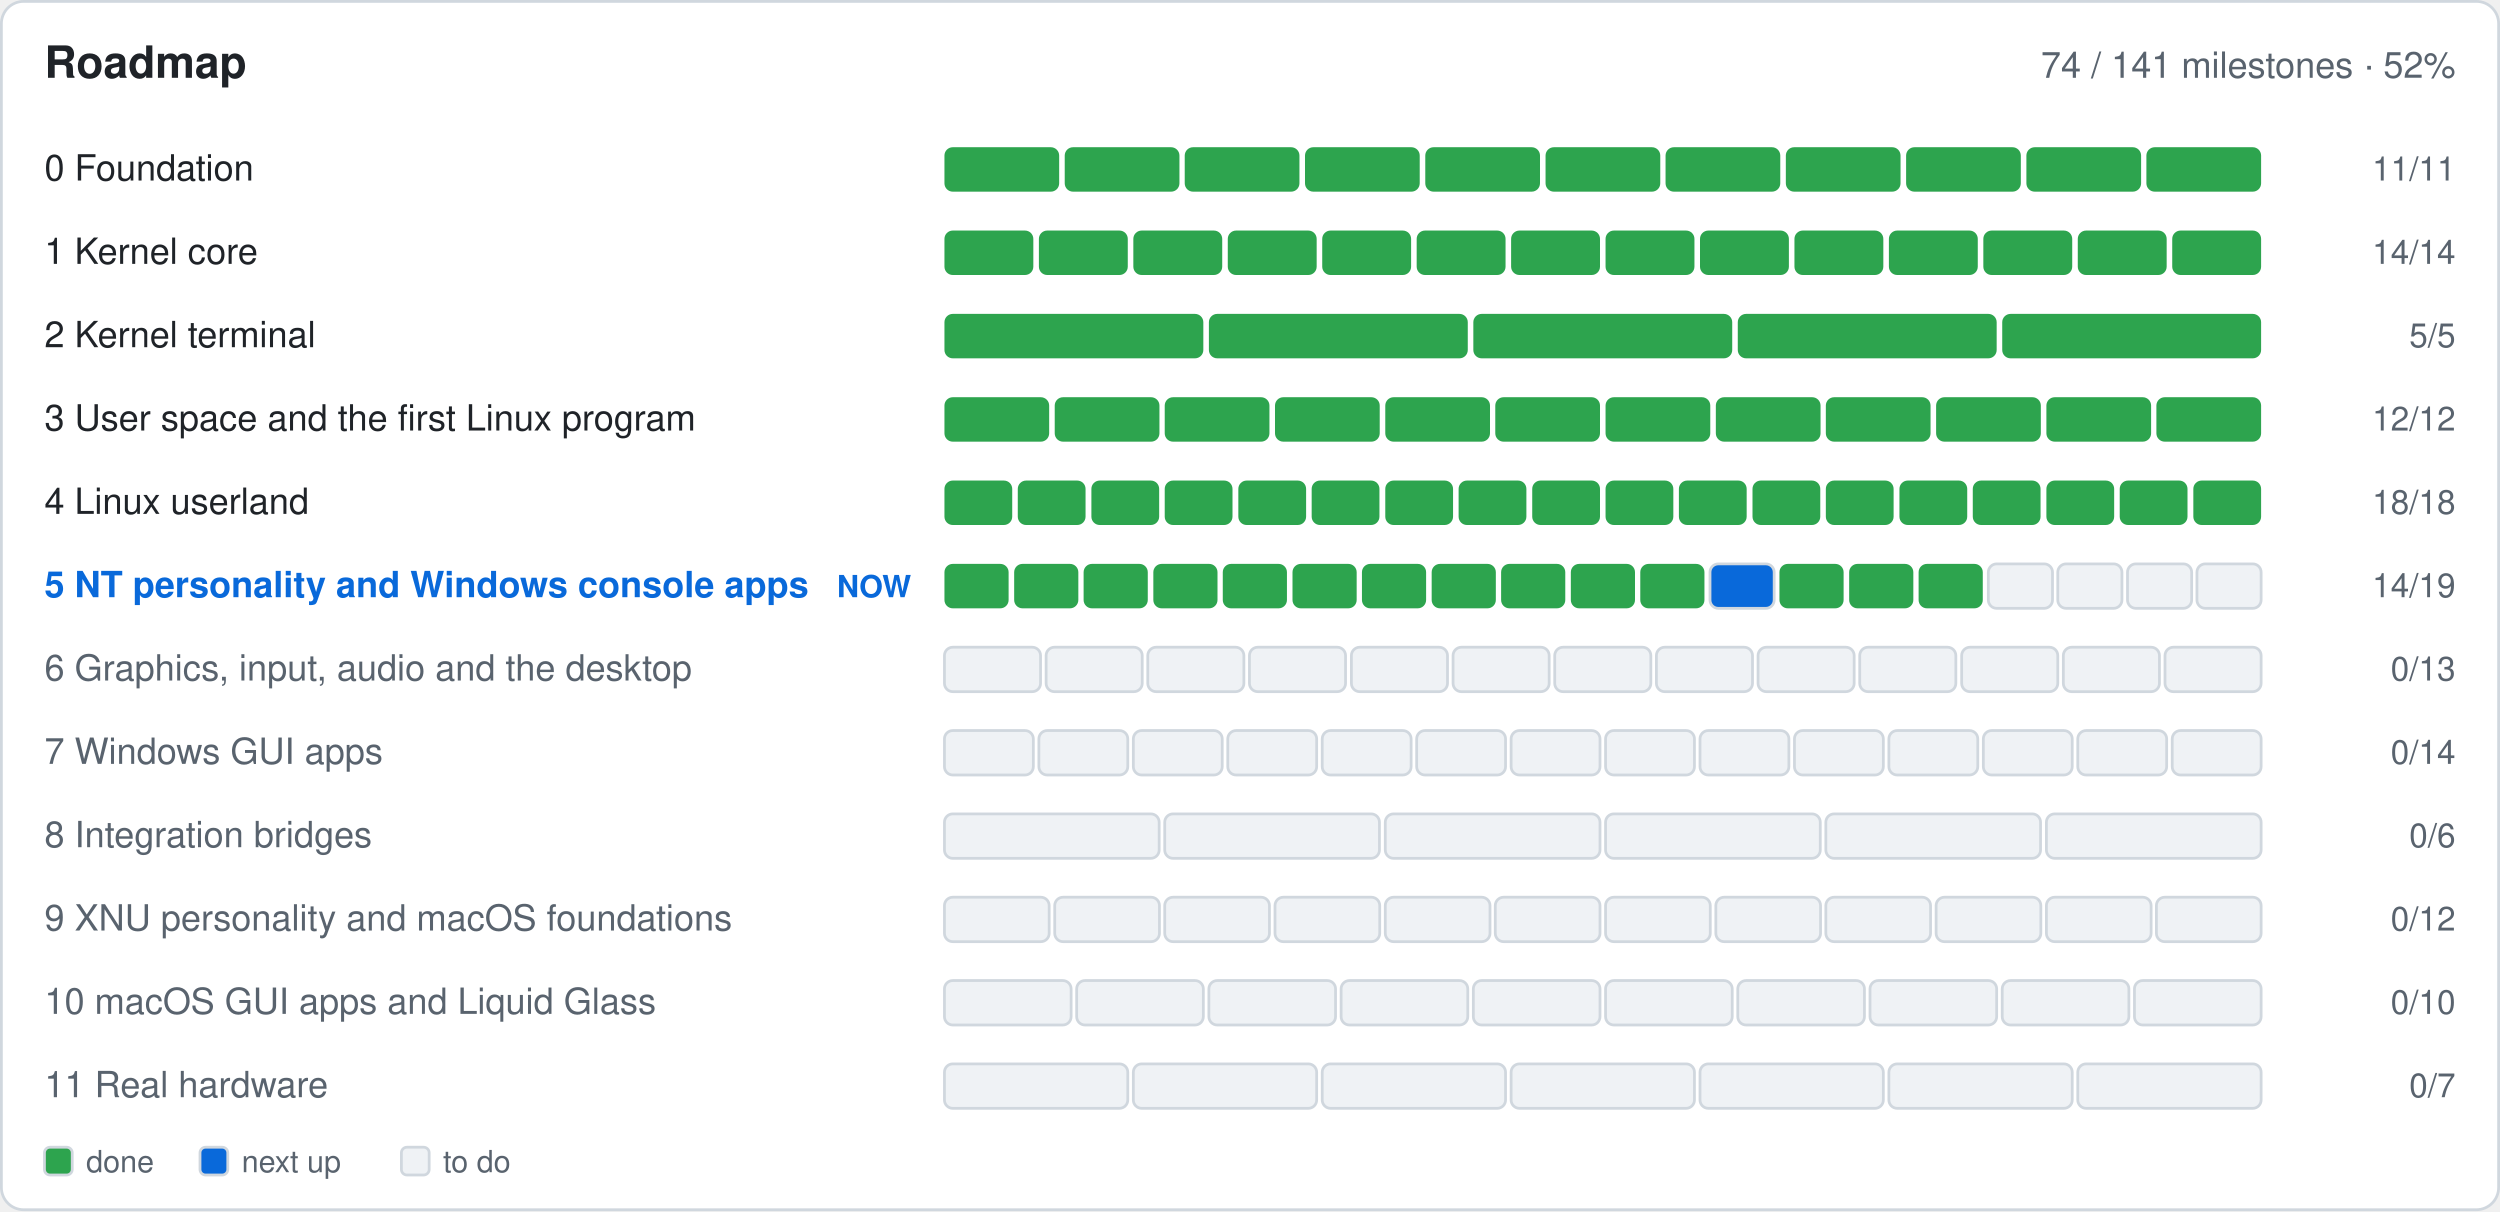
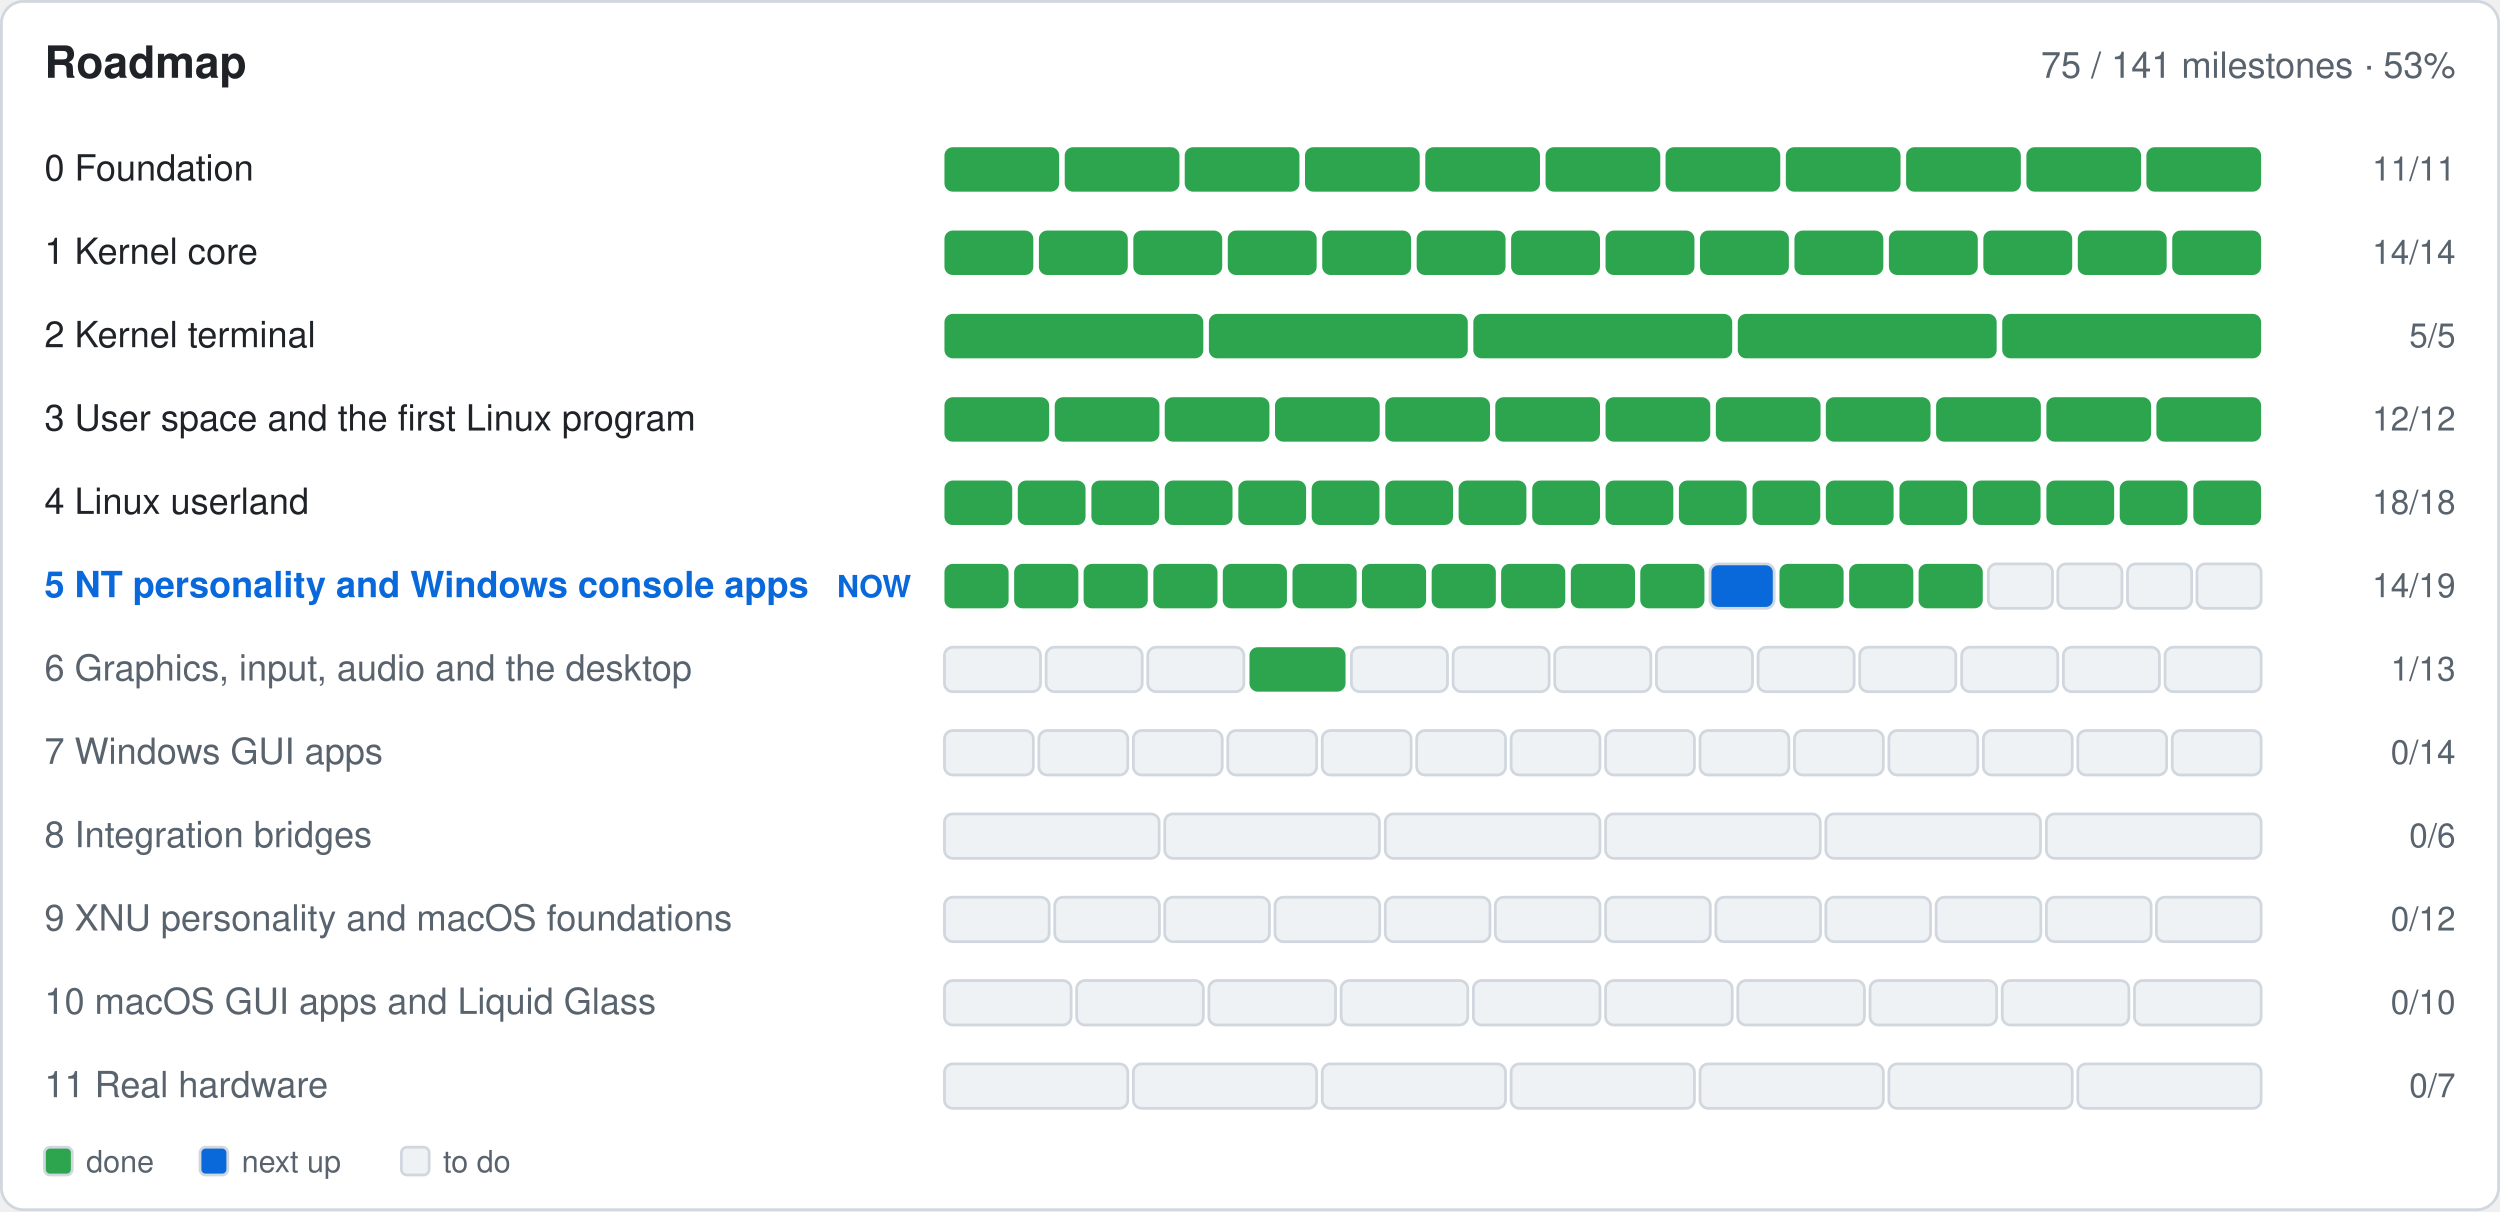
- <svg xmlns="http://www.w3.org/2000/svg" width="900" height="436" viewBox="0 0 900 436" role="img" aria-label="Roadmap: 74 of 141 milestones done">
+ <svg xmlns="http://www.w3.org/2000/svg" width="900" height="436" viewBox="0 0 900 436" role="img" aria-label="Roadmap: 75 of 141 milestones done">
  <rect x="0.5" y="0.5" width="899.0" height="435.0" fill="#ffffff" rx="8" stroke="#d0d7de" />
  <text x="16.0" y="28.0" font-family="-apple-system,BlinkMacSystemFont,'Segoe UI',Helvetica,Arial,sans-serif" font-size="16" font-weight="600" fill="#1f2328" text-anchor="start">Roadmap</text>
-   <text x="884.0" y="28.0" font-family="-apple-system,BlinkMacSystemFont,'Segoe UI',Helvetica,Arial,sans-serif" font-size="13" font-weight="400" fill="#59636e" text-anchor="end">74 / 141 milestones · 52%</text>
+   <text x="884.0" y="28.0" font-family="-apple-system,BlinkMacSystemFont,'Segoe UI',Helvetica,Arial,sans-serif" font-size="13" font-weight="400" fill="#59636e" text-anchor="end">75 / 141 milestones · 53%</text>
  <text x="16.0" y="65.0" font-family="-apple-system,BlinkMacSystemFont,'Segoe UI',Helvetica,Arial,sans-serif" font-size="13" font-weight="400" fill="#1f2328" text-anchor="start"> 0  Foundation</text>
  <g>
    <rect x="340.0" y="53.0" width="41.3" height="16.0" fill="#2da44e" rx="3" />
  </g>
  <g>
    <rect x="383.3" y="53.0" width="41.3" height="16.0" fill="#2da44e" rx="3" />
  </g>
  <g>
    <rect x="426.5" y="53.0" width="41.3" height="16.0" fill="#2da44e" rx="3" />
  </g>
  <g>
    <rect x="469.8" y="53.0" width="41.3" height="16.0" fill="#2da44e" rx="3" />
  </g>
  <g>
    <rect x="513.1" y="53.0" width="41.3" height="16.0" fill="#2da44e" rx="3" />
  </g>
  <g>
    <rect x="556.4" y="53.0" width="41.3" height="16.0" fill="#2da44e" rx="3" />
  </g>
  <g>
    <rect x="599.6" y="53.0" width="41.3" height="16.0" fill="#2da44e" rx="3" />
  </g>
  <g>
    <rect x="642.9" y="53.0" width="41.3" height="16.0" fill="#2da44e" rx="3" />
  </g>
  <g>
    <rect x="686.2" y="53.0" width="41.3" height="16.0" fill="#2da44e" rx="3" />
  </g>
  <g>
    <rect x="729.5" y="53.0" width="41.3" height="16.0" fill="#2da44e" rx="3" />
  </g>
  <g>
    <rect x="772.7" y="53.0" width="41.3" height="16.0" fill="#2da44e" rx="3" />
  </g>
  <text x="884.0" y="65.0" font-family="-apple-system,BlinkMacSystemFont,'Segoe UI',Helvetica,Arial,sans-serif" font-size="12" font-weight="400" fill="#59636e" text-anchor="end">11/11</text>
  <text x="16.0" y="95.0" font-family="-apple-system,BlinkMacSystemFont,'Segoe UI',Helvetica,Arial,sans-serif" font-size="13" font-weight="400" fill="#1f2328" text-anchor="start"> 1  Kernel core</text>
  <g>
    <rect x="340.0" y="83.0" width="32.0" height="16.0" fill="#2da44e" rx="3" />
  </g>
  <g>
    <rect x="374.0" y="83.0" width="32.0" height="16.0" fill="#2da44e" rx="3" />
  </g>
  <g>
    <rect x="408.0" y="83.0" width="32.0" height="16.0" fill="#2da44e" rx="3" />
  </g>
  <g>
    <rect x="442.0" y="83.0" width="32.0" height="16.0" fill="#2da44e" rx="3" />
  </g>
  <g>
    <rect x="476.0" y="83.0" width="32.0" height="16.0" fill="#2da44e" rx="3" />
  </g>
  <g>
    <rect x="510.0" y="83.0" width="32.0" height="16.0" fill="#2da44e" rx="3" />
  </g>
  <g>
    <rect x="544.0" y="83.0" width="32.0" height="16.0" fill="#2da44e" rx="3" />
  </g>
  <g>
    <rect x="578.0" y="83.0" width="32.0" height="16.0" fill="#2da44e" rx="3" />
  </g>
  <g>
    <rect x="612.0" y="83.0" width="32.0" height="16.0" fill="#2da44e" rx="3" />
  </g>
  <g>
    <rect x="646.0" y="83.0" width="32.0" height="16.0" fill="#2da44e" rx="3" />
  </g>
  <g>
    <rect x="680.0" y="83.0" width="32.0" height="16.0" fill="#2da44e" rx="3" />
  </g>
  <g>
    <rect x="714.0" y="83.0" width="32.0" height="16.0" fill="#2da44e" rx="3" />
  </g>
  <g>
    <rect x="748.0" y="83.0" width="32.0" height="16.0" fill="#2da44e" rx="3" />
  </g>
  <g>
    <rect x="782.0" y="83.0" width="32.0" height="16.0" fill="#2da44e" rx="3" />
  </g>
  <text x="884.0" y="95.0" font-family="-apple-system,BlinkMacSystemFont,'Segoe UI',Helvetica,Arial,sans-serif" font-size="12" font-weight="400" fill="#59636e" text-anchor="end">14/14</text>
  <text x="16.0" y="125.0" font-family="-apple-system,BlinkMacSystemFont,'Segoe UI',Helvetica,Arial,sans-serif" font-size="13" font-weight="400" fill="#1f2328" text-anchor="start"> 2  Kernel terminal</text>
  <g>
    <rect x="340.0" y="113.0" width="93.2" height="16.0" fill="#2da44e" rx="3" />
  </g>
  <g>
    <rect x="435.2" y="113.0" width="93.2" height="16.0" fill="#2da44e" rx="3" />
  </g>
  <g>
    <rect x="530.4" y="113.0" width="93.2" height="16.0" fill="#2da44e" rx="3" />
  </g>
  <g>
    <rect x="625.6" y="113.0" width="93.2" height="16.0" fill="#2da44e" rx="3" />
  </g>
  <g>
    <rect x="720.8" y="113.0" width="93.2" height="16.0" fill="#2da44e" rx="3" />
  </g>
  <text x="884.0" y="125.0" font-family="-apple-system,BlinkMacSystemFont,'Segoe UI',Helvetica,Arial,sans-serif" font-size="12" font-weight="400" fill="#59636e" text-anchor="end">5/5</text>
  <text x="16.0" y="155.0" font-family="-apple-system,BlinkMacSystemFont,'Segoe UI',Helvetica,Arial,sans-serif" font-size="13" font-weight="400" fill="#1f2328" text-anchor="start"> 3  User space and the first Linux program</text>
  <g>
    <rect x="340.0" y="143.0" width="37.7" height="16.0" fill="#2da44e" rx="3" />
  </g>
  <g>
    <rect x="379.7" y="143.0" width="37.7" height="16.0" fill="#2da44e" rx="3" />
  </g>
  <g>
    <rect x="419.3" y="143.0" width="37.7" height="16.0" fill="#2da44e" rx="3" />
  </g>
  <g>
    <rect x="459.0" y="143.0" width="37.7" height="16.0" fill="#2da44e" rx="3" />
  </g>
  <g>
    <rect x="498.7" y="143.0" width="37.7" height="16.0" fill="#2da44e" rx="3" />
  </g>
  <g>
    <rect x="538.3" y="143.0" width="37.7" height="16.0" fill="#2da44e" rx="3" />
  </g>
  <g>
    <rect x="578.0" y="143.0" width="37.7" height="16.0" fill="#2da44e" rx="3" />
  </g>
  <g>
    <rect x="617.7" y="143.0" width="37.7" height="16.0" fill="#2da44e" rx="3" />
  </g>
  <g>
    <rect x="657.3" y="143.0" width="37.7" height="16.0" fill="#2da44e" rx="3" />
  </g>
  <g>
    <rect x="697.0" y="143.0" width="37.7" height="16.0" fill="#2da44e" rx="3" />
  </g>
  <g>
    <rect x="736.7" y="143.0" width="37.7" height="16.0" fill="#2da44e" rx="3" />
  </g>
  <g>
    <rect x="776.3" y="143.0" width="37.7" height="16.0" fill="#2da44e" rx="3" />
  </g>
  <text x="884.0" y="155.0" font-family="-apple-system,BlinkMacSystemFont,'Segoe UI',Helvetica,Arial,sans-serif" font-size="12" font-weight="400" fill="#59636e" text-anchor="end">12/12</text>
  <text x="16.0" y="185.0" font-family="-apple-system,BlinkMacSystemFont,'Segoe UI',Helvetica,Arial,sans-serif" font-size="13" font-weight="400" fill="#1f2328" text-anchor="start"> 4  Linux userland</text>
  <g>
    <rect x="340.0" y="173.0" width="24.4" height="16.0" fill="#2da44e" rx="3" />
  </g>
  <g>
    <rect x="366.4" y="173.0" width="24.4" height="16.0" fill="#2da44e" rx="3" />
  </g>
  <g>
    <rect x="392.9" y="173.0" width="24.4" height="16.0" fill="#2da44e" rx="3" />
  </g>
  <g>
    <rect x="419.3" y="173.0" width="24.4" height="16.0" fill="#2da44e" rx="3" />
  </g>
  <g>
    <rect x="445.8" y="173.0" width="24.4" height="16.0" fill="#2da44e" rx="3" />
  </g>
  <g>
    <rect x="472.2" y="173.0" width="24.4" height="16.0" fill="#2da44e" rx="3" />
  </g>
  <g>
    <rect x="498.7" y="173.0" width="24.4" height="16.0" fill="#2da44e" rx="3" />
  </g>
  <g>
    <rect x="525.1" y="173.0" width="24.4" height="16.0" fill="#2da44e" rx="3" />
  </g>
  <g>
    <rect x="551.6" y="173.0" width="24.4" height="16.0" fill="#2da44e" rx="3" />
  </g>
  <g>
    <rect x="578.0" y="173.0" width="24.4" height="16.0" fill="#2da44e" rx="3" />
  </g>
  <g>
    <rect x="604.4" y="173.0" width="24.4" height="16.0" fill="#2da44e" rx="3" />
  </g>
  <g>
    <rect x="630.9" y="173.0" width="24.4" height="16.0" fill="#2da44e" rx="3" />
  </g>
  <g>
    <rect x="657.3" y="173.0" width="24.4" height="16.0" fill="#2da44e" rx="3" />
  </g>
  <g>
    <rect x="683.8" y="173.0" width="24.4" height="16.0" fill="#2da44e" rx="3" />
  </g>
  <g>
    <rect x="710.2" y="173.0" width="24.4" height="16.0" fill="#2da44e" rx="3" />
  </g>
  <g>
    <rect x="736.7" y="173.0" width="24.4" height="16.0" fill="#2da44e" rx="3" />
  </g>
  <g>
    <rect x="763.1" y="173.0" width="24.4" height="16.0" fill="#2da44e" rx="3" />
  </g>
  <g>
    <rect x="789.6" y="173.0" width="24.4" height="16.0" fill="#2da44e" rx="3" />
  </g>
  <text x="884.0" y="185.0" font-family="-apple-system,BlinkMacSystemFont,'Segoe UI',Helvetica,Arial,sans-serif" font-size="12" font-weight="400" fill="#59636e" text-anchor="end">18/18</text>
  <text x="16.0" y="215.0" font-family="-apple-system,BlinkMacSystemFont,'Segoe UI',Helvetica,Arial,sans-serif" font-size="13" font-weight="600" fill="#0969da" text-anchor="start"> 5  NT personality and Windows console apps</text>
  <text x="328.0" y="215.0" font-family="-apple-system,BlinkMacSystemFont,'Segoe UI',Helvetica,Arial,sans-serif" font-size="11" font-weight="600" fill="#0969da" text-anchor="end">NOW</text>
  <g>
    <rect x="340.0" y="203.0" width="23.1" height="16.0" fill="#2da44e" rx="3" />
  </g>
  <g>
    <rect x="365.1" y="203.0" width="23.1" height="16.0" fill="#2da44e" rx="3" />
  </g>
  <g>
    <rect x="390.1" y="203.0" width="23.1" height="16.0" fill="#2da44e" rx="3" />
  </g>
  <g>
    <rect x="415.2" y="203.0" width="23.1" height="16.0" fill="#2da44e" rx="3" />
  </g>
  <g>
    <rect x="440.2" y="203.0" width="23.1" height="16.0" fill="#2da44e" rx="3" />
  </g>
  <g>
    <rect x="465.3" y="203.0" width="23.1" height="16.0" fill="#2da44e" rx="3" />
  </g>
  <g>
    <rect x="490.3" y="203.0" width="23.1" height="16.0" fill="#2da44e" rx="3" />
  </g>
  <g>
    <rect x="515.4" y="203.0" width="23.1" height="16.0" fill="#2da44e" rx="3" />
  </g>
  <g>
    <rect x="540.4" y="203.0" width="23.1" height="16.0" fill="#2da44e" rx="3" />
  </g>
  <g>
    <rect x="565.5" y="203.0" width="23.1" height="16.0" fill="#2da44e" rx="3" />
  </g>
  <g>
    <rect x="590.5" y="203.0" width="23.1" height="16.0" fill="#2da44e" rx="3" />
  </g>
  <g>
    <rect x="615.6" y="203.0" width="23.1" height="16.0" fill="#0969da" rx="3" stroke="#d0d7de" />
  </g>
  <g>
    <rect x="640.6" y="203.0" width="23.1" height="16.0" fill="#2da44e" rx="3" />
  </g>
  <g>
    <rect x="665.7" y="203.0" width="23.1" height="16.0" fill="#2da44e" rx="3" />
  </g>
  <g>
    <rect x="690.7" y="203.0" width="23.1" height="16.0" fill="#2da44e" rx="3" />
  </g>
  <g>
    <rect x="715.8" y="203.0" width="23.1" height="16.0" fill="#eff2f5" rx="3" stroke="#d0d7de" />
  </g>
  <g>
    <rect x="740.8" y="203.0" width="23.1" height="16.0" fill="#eff2f5" rx="3" stroke="#d0d7de" />
  </g>
  <g>
    <rect x="765.9" y="203.0" width="23.1" height="16.0" fill="#eff2f5" rx="3" stroke="#d0d7de" />
  </g>
  <g>
    <rect x="790.9" y="203.0" width="23.1" height="16.0" fill="#eff2f5" rx="3" stroke="#d0d7de" />
  </g>
  <text x="884.0" y="215.0" font-family="-apple-system,BlinkMacSystemFont,'Segoe UI',Helvetica,Arial,sans-serif" font-size="12" font-weight="400" fill="#59636e" text-anchor="end">14/19</text>
  <text x="16.0" y="245.0" font-family="-apple-system,BlinkMacSystemFont,'Segoe UI',Helvetica,Arial,sans-serif" font-size="13" font-weight="400" fill="#59636e" text-anchor="start"> 6  Graphics, input, audio and the desktop</text>
  <g>
    <rect x="340.0" y="233.0" width="34.6" height="16.0" fill="#eff2f5" rx="3" stroke="#d0d7de" />
  </g>
  <g>
    <rect x="376.6" y="233.0" width="34.6" height="16.0" fill="#eff2f5" rx="3" stroke="#d0d7de" />
  </g>
  <g>
    <rect x="413.2" y="233.0" width="34.6" height="16.0" fill="#eff2f5" rx="3" stroke="#d0d7de" />
  </g>
  <g>
-     <rect x="449.8" y="233.0" width="34.6" height="16.0" fill="#eff2f5" rx="3" stroke="#d0d7de" />
+     <rect x="449.8" y="233.0" width="34.6" height="16.0" fill="#2da44e" rx="3" />
  </g>
  <g>
    <rect x="486.5" y="233.0" width="34.6" height="16.0" fill="#eff2f5" rx="3" stroke="#d0d7de" />
  </g>
  <g>
    <rect x="523.1" y="233.0" width="34.6" height="16.0" fill="#eff2f5" rx="3" stroke="#d0d7de" />
  </g>
  <g>
    <rect x="559.7" y="233.0" width="34.6" height="16.0" fill="#eff2f5" rx="3" stroke="#d0d7de" />
  </g>
  <g>
    <rect x="596.3" y="233.0" width="34.6" height="16.0" fill="#eff2f5" rx="3" stroke="#d0d7de" />
  </g>
  <g>
    <rect x="632.9" y="233.0" width="34.6" height="16.0" fill="#eff2f5" rx="3" stroke="#d0d7de" />
  </g>
  <g>
    <rect x="669.5" y="233.0" width="34.6" height="16.0" fill="#eff2f5" rx="3" stroke="#d0d7de" />
  </g>
  <g>
    <rect x="706.2" y="233.0" width="34.6" height="16.0" fill="#eff2f5" rx="3" stroke="#d0d7de" />
  </g>
  <g>
    <rect x="742.8" y="233.0" width="34.6" height="16.0" fill="#eff2f5" rx="3" stroke="#d0d7de" />
  </g>
  <g>
    <rect x="779.4" y="233.0" width="34.6" height="16.0" fill="#eff2f5" rx="3" stroke="#d0d7de" />
  </g>
-   <text x="884.0" y="245.0" font-family="-apple-system,BlinkMacSystemFont,'Segoe UI',Helvetica,Arial,sans-serif" font-size="12" font-weight="400" fill="#59636e" text-anchor="end">0/13</text>
+   <text x="884.0" y="245.0" font-family="-apple-system,BlinkMacSystemFont,'Segoe UI',Helvetica,Arial,sans-serif" font-size="12" font-weight="400" fill="#59636e" text-anchor="end">1/13</text>
  <text x="16.0" y="275.0" font-family="-apple-system,BlinkMacSystemFont,'Segoe UI',Helvetica,Arial,sans-serif" font-size="13" font-weight="400" fill="#59636e" text-anchor="start"> 7  Windows GUI apps</text>
  <g>
    <rect x="340.0" y="263.0" width="32.0" height="16.0" fill="#eff2f5" rx="3" stroke="#d0d7de" />
  </g>
  <g>
    <rect x="374.0" y="263.0" width="32.0" height="16.0" fill="#eff2f5" rx="3" stroke="#d0d7de" />
  </g>
  <g>
    <rect x="408.0" y="263.0" width="32.0" height="16.0" fill="#eff2f5" rx="3" stroke="#d0d7de" />
  </g>
  <g>
    <rect x="442.0" y="263.0" width="32.0" height="16.0" fill="#eff2f5" rx="3" stroke="#d0d7de" />
  </g>
  <g>
    <rect x="476.0" y="263.0" width="32.0" height="16.0" fill="#eff2f5" rx="3" stroke="#d0d7de" />
  </g>
  <g>
    <rect x="510.0" y="263.0" width="32.0" height="16.0" fill="#eff2f5" rx="3" stroke="#d0d7de" />
  </g>
  <g>
    <rect x="544.0" y="263.0" width="32.0" height="16.0" fill="#eff2f5" rx="3" stroke="#d0d7de" />
  </g>
  <g>
    <rect x="578.0" y="263.0" width="32.0" height="16.0" fill="#eff2f5" rx="3" stroke="#d0d7de" />
  </g>
  <g>
    <rect x="612.0" y="263.0" width="32.0" height="16.0" fill="#eff2f5" rx="3" stroke="#d0d7de" />
  </g>
  <g>
    <rect x="646.0" y="263.0" width="32.0" height="16.0" fill="#eff2f5" rx="3" stroke="#d0d7de" />
  </g>
  <g>
    <rect x="680.0" y="263.0" width="32.0" height="16.0" fill="#eff2f5" rx="3" stroke="#d0d7de" />
  </g>
  <g>
    <rect x="714.0" y="263.0" width="32.0" height="16.0" fill="#eff2f5" rx="3" stroke="#d0d7de" />
  </g>
  <g>
    <rect x="748.0" y="263.0" width="32.0" height="16.0" fill="#eff2f5" rx="3" stroke="#d0d7de" />
  </g>
  <g>
    <rect x="782.0" y="263.0" width="32.0" height="16.0" fill="#eff2f5" rx="3" stroke="#d0d7de" />
  </g>
  <text x="884.0" y="275.0" font-family="-apple-system,BlinkMacSystemFont,'Segoe UI',Helvetica,Arial,sans-serif" font-size="12" font-weight="400" fill="#59636e" text-anchor="end">0/14</text>
  <text x="16.0" y="305.0" font-family="-apple-system,BlinkMacSystemFont,'Segoe UI',Helvetica,Arial,sans-serif" font-size="13" font-weight="400" fill="#59636e" text-anchor="start"> 8  Integration bridges</text>
  <g>
    <rect x="340.0" y="293.0" width="77.3" height="16.0" fill="#eff2f5" rx="3" stroke="#d0d7de" />
  </g>
  <g>
    <rect x="419.3" y="293.0" width="77.3" height="16.0" fill="#eff2f5" rx="3" stroke="#d0d7de" />
  </g>
  <g>
    <rect x="498.7" y="293.0" width="77.3" height="16.0" fill="#eff2f5" rx="3" stroke="#d0d7de" />
  </g>
  <g>
    <rect x="578.0" y="293.0" width="77.3" height="16.0" fill="#eff2f5" rx="3" stroke="#d0d7de" />
  </g>
  <g>
    <rect x="657.3" y="293.0" width="77.3" height="16.0" fill="#eff2f5" rx="3" stroke="#d0d7de" />
  </g>
  <g>
    <rect x="736.7" y="293.0" width="77.3" height="16.0" fill="#eff2f5" rx="3" stroke="#d0d7de" />
  </g>
  <text x="884.0" y="305.0" font-family="-apple-system,BlinkMacSystemFont,'Segoe UI',Helvetica,Arial,sans-serif" font-size="12" font-weight="400" fill="#59636e" text-anchor="end">0/6</text>
  <text x="16.0" y="335.0" font-family="-apple-system,BlinkMacSystemFont,'Segoe UI',Helvetica,Arial,sans-serif" font-size="13" font-weight="400" fill="#59636e" text-anchor="start"> 9  XNU personality and macOS foundations</text>
  <g>
    <rect x="340.0" y="323.0" width="37.7" height="16.0" fill="#eff2f5" rx="3" stroke="#d0d7de" />
  </g>
  <g>
    <rect x="379.7" y="323.0" width="37.7" height="16.0" fill="#eff2f5" rx="3" stroke="#d0d7de" />
  </g>
  <g>
    <rect x="419.3" y="323.0" width="37.7" height="16.0" fill="#eff2f5" rx="3" stroke="#d0d7de" />
  </g>
  <g>
    <rect x="459.0" y="323.0" width="37.7" height="16.0" fill="#eff2f5" rx="3" stroke="#d0d7de" />
  </g>
  <g>
    <rect x="498.7" y="323.0" width="37.7" height="16.0" fill="#eff2f5" rx="3" stroke="#d0d7de" />
  </g>
  <g>
    <rect x="538.3" y="323.0" width="37.7" height="16.0" fill="#eff2f5" rx="3" stroke="#d0d7de" />
  </g>
  <g>
    <rect x="578.0" y="323.0" width="37.7" height="16.0" fill="#eff2f5" rx="3" stroke="#d0d7de" />
  </g>
  <g>
    <rect x="617.7" y="323.0" width="37.7" height="16.0" fill="#eff2f5" rx="3" stroke="#d0d7de" />
  </g>
  <g>
    <rect x="657.3" y="323.0" width="37.7" height="16.0" fill="#eff2f5" rx="3" stroke="#d0d7de" />
  </g>
  <g>
    <rect x="697.0" y="323.0" width="37.7" height="16.0" fill="#eff2f5" rx="3" stroke="#d0d7de" />
  </g>
  <g>
    <rect x="736.7" y="323.0" width="37.7" height="16.0" fill="#eff2f5" rx="3" stroke="#d0d7de" />
  </g>
  <g>
    <rect x="776.3" y="323.0" width="37.7" height="16.0" fill="#eff2f5" rx="3" stroke="#d0d7de" />
  </g>
  <text x="884.0" y="335.0" font-family="-apple-system,BlinkMacSystemFont,'Segoe UI',Helvetica,Arial,sans-serif" font-size="12" font-weight="400" fill="#59636e" text-anchor="end">0/12</text>
  <text x="16.0" y="365.0" font-family="-apple-system,BlinkMacSystemFont,'Segoe UI',Helvetica,Arial,sans-serif" font-size="13" font-weight="400" fill="#59636e" text-anchor="start">10  macOS GUI apps and Liquid Glass</text>
  <g>
    <rect x="340.0" y="353.0" width="45.6" height="16.0" fill="#eff2f5" rx="3" stroke="#d0d7de" />
  </g>
  <g>
    <rect x="387.6" y="353.0" width="45.6" height="16.0" fill="#eff2f5" rx="3" stroke="#d0d7de" />
  </g>
  <g>
    <rect x="435.2" y="353.0" width="45.6" height="16.0" fill="#eff2f5" rx="3" stroke="#d0d7de" />
  </g>
  <g>
    <rect x="482.8" y="353.0" width="45.6" height="16.0" fill="#eff2f5" rx="3" stroke="#d0d7de" />
  </g>
  <g>
    <rect x="530.4" y="353.0" width="45.6" height="16.0" fill="#eff2f5" rx="3" stroke="#d0d7de" />
  </g>
  <g>
    <rect x="578.0" y="353.0" width="45.6" height="16.0" fill="#eff2f5" rx="3" stroke="#d0d7de" />
  </g>
  <g>
    <rect x="625.6" y="353.0" width="45.6" height="16.0" fill="#eff2f5" rx="3" stroke="#d0d7de" />
  </g>
  <g>
    <rect x="673.2" y="353.0" width="45.6" height="16.0" fill="#eff2f5" rx="3" stroke="#d0d7de" />
  </g>
  <g>
    <rect x="720.8" y="353.0" width="45.6" height="16.0" fill="#eff2f5" rx="3" stroke="#d0d7de" />
  </g>
  <g>
    <rect x="768.4" y="353.0" width="45.6" height="16.0" fill="#eff2f5" rx="3" stroke="#d0d7de" />
  </g>
  <text x="884.0" y="365.0" font-family="-apple-system,BlinkMacSystemFont,'Segoe UI',Helvetica,Arial,sans-serif" font-size="12" font-weight="400" fill="#59636e" text-anchor="end">0/10</text>
  <text x="16.0" y="395.0" font-family="-apple-system,BlinkMacSystemFont,'Segoe UI',Helvetica,Arial,sans-serif" font-size="13" font-weight="400" fill="#59636e" text-anchor="start">11  Real hardware</text>
  <g>
    <rect x="340.0" y="383.0" width="66.0" height="16.0" fill="#eff2f5" rx="3" stroke="#d0d7de" />
  </g>
  <g>
    <rect x="408.0" y="383.0" width="66.0" height="16.0" fill="#eff2f5" rx="3" stroke="#d0d7de" />
  </g>
  <g>
    <rect x="476.0" y="383.0" width="66.0" height="16.0" fill="#eff2f5" rx="3" stroke="#d0d7de" />
  </g>
  <g>
    <rect x="544.0" y="383.0" width="66.0" height="16.0" fill="#eff2f5" rx="3" stroke="#d0d7de" />
  </g>
  <g>
    <rect x="612.0" y="383.0" width="66.0" height="16.0" fill="#eff2f5" rx="3" stroke="#d0d7de" />
  </g>
  <g>
    <rect x="680.0" y="383.0" width="66.0" height="16.0" fill="#eff2f5" rx="3" stroke="#d0d7de" />
  </g>
  <g>
    <rect x="748.0" y="383.0" width="66.0" height="16.0" fill="#eff2f5" rx="3" stroke="#d0d7de" />
  </g>
  <text x="884.0" y="395.0" font-family="-apple-system,BlinkMacSystemFont,'Segoe UI',Helvetica,Arial,sans-serif" font-size="12" font-weight="400" fill="#59636e" text-anchor="end">0/7</text>
  <rect x="16.0" y="413.0" width="10.0" height="10.0" fill="#2da44e" rx="2" stroke="#d0d7de" />
  <text x="31.0" y="422.0" font-family="-apple-system,BlinkMacSystemFont,'Segoe UI',Helvetica,Arial,sans-serif" font-size="11" font-weight="400" fill="#59636e" text-anchor="start">done</text>
  <rect x="72.0" y="413.0" width="10.0" height="10.0" fill="#0969da" rx="2" stroke="#d0d7de" />
  <text x="87.0" y="422.0" font-family="-apple-system,BlinkMacSystemFont,'Segoe UI',Helvetica,Arial,sans-serif" font-size="11" font-weight="400" fill="#59636e" text-anchor="start">next up</text>
  <rect x="144.5" y="413.0" width="10.0" height="10.0" fill="#eff2f5" rx="2" stroke="#d0d7de" />
  <text x="159.5" y="422.0" font-family="-apple-system,BlinkMacSystemFont,'Segoe UI',Helvetica,Arial,sans-serif" font-size="11" font-weight="400" fill="#59636e" text-anchor="start">to do</text>
</svg>
